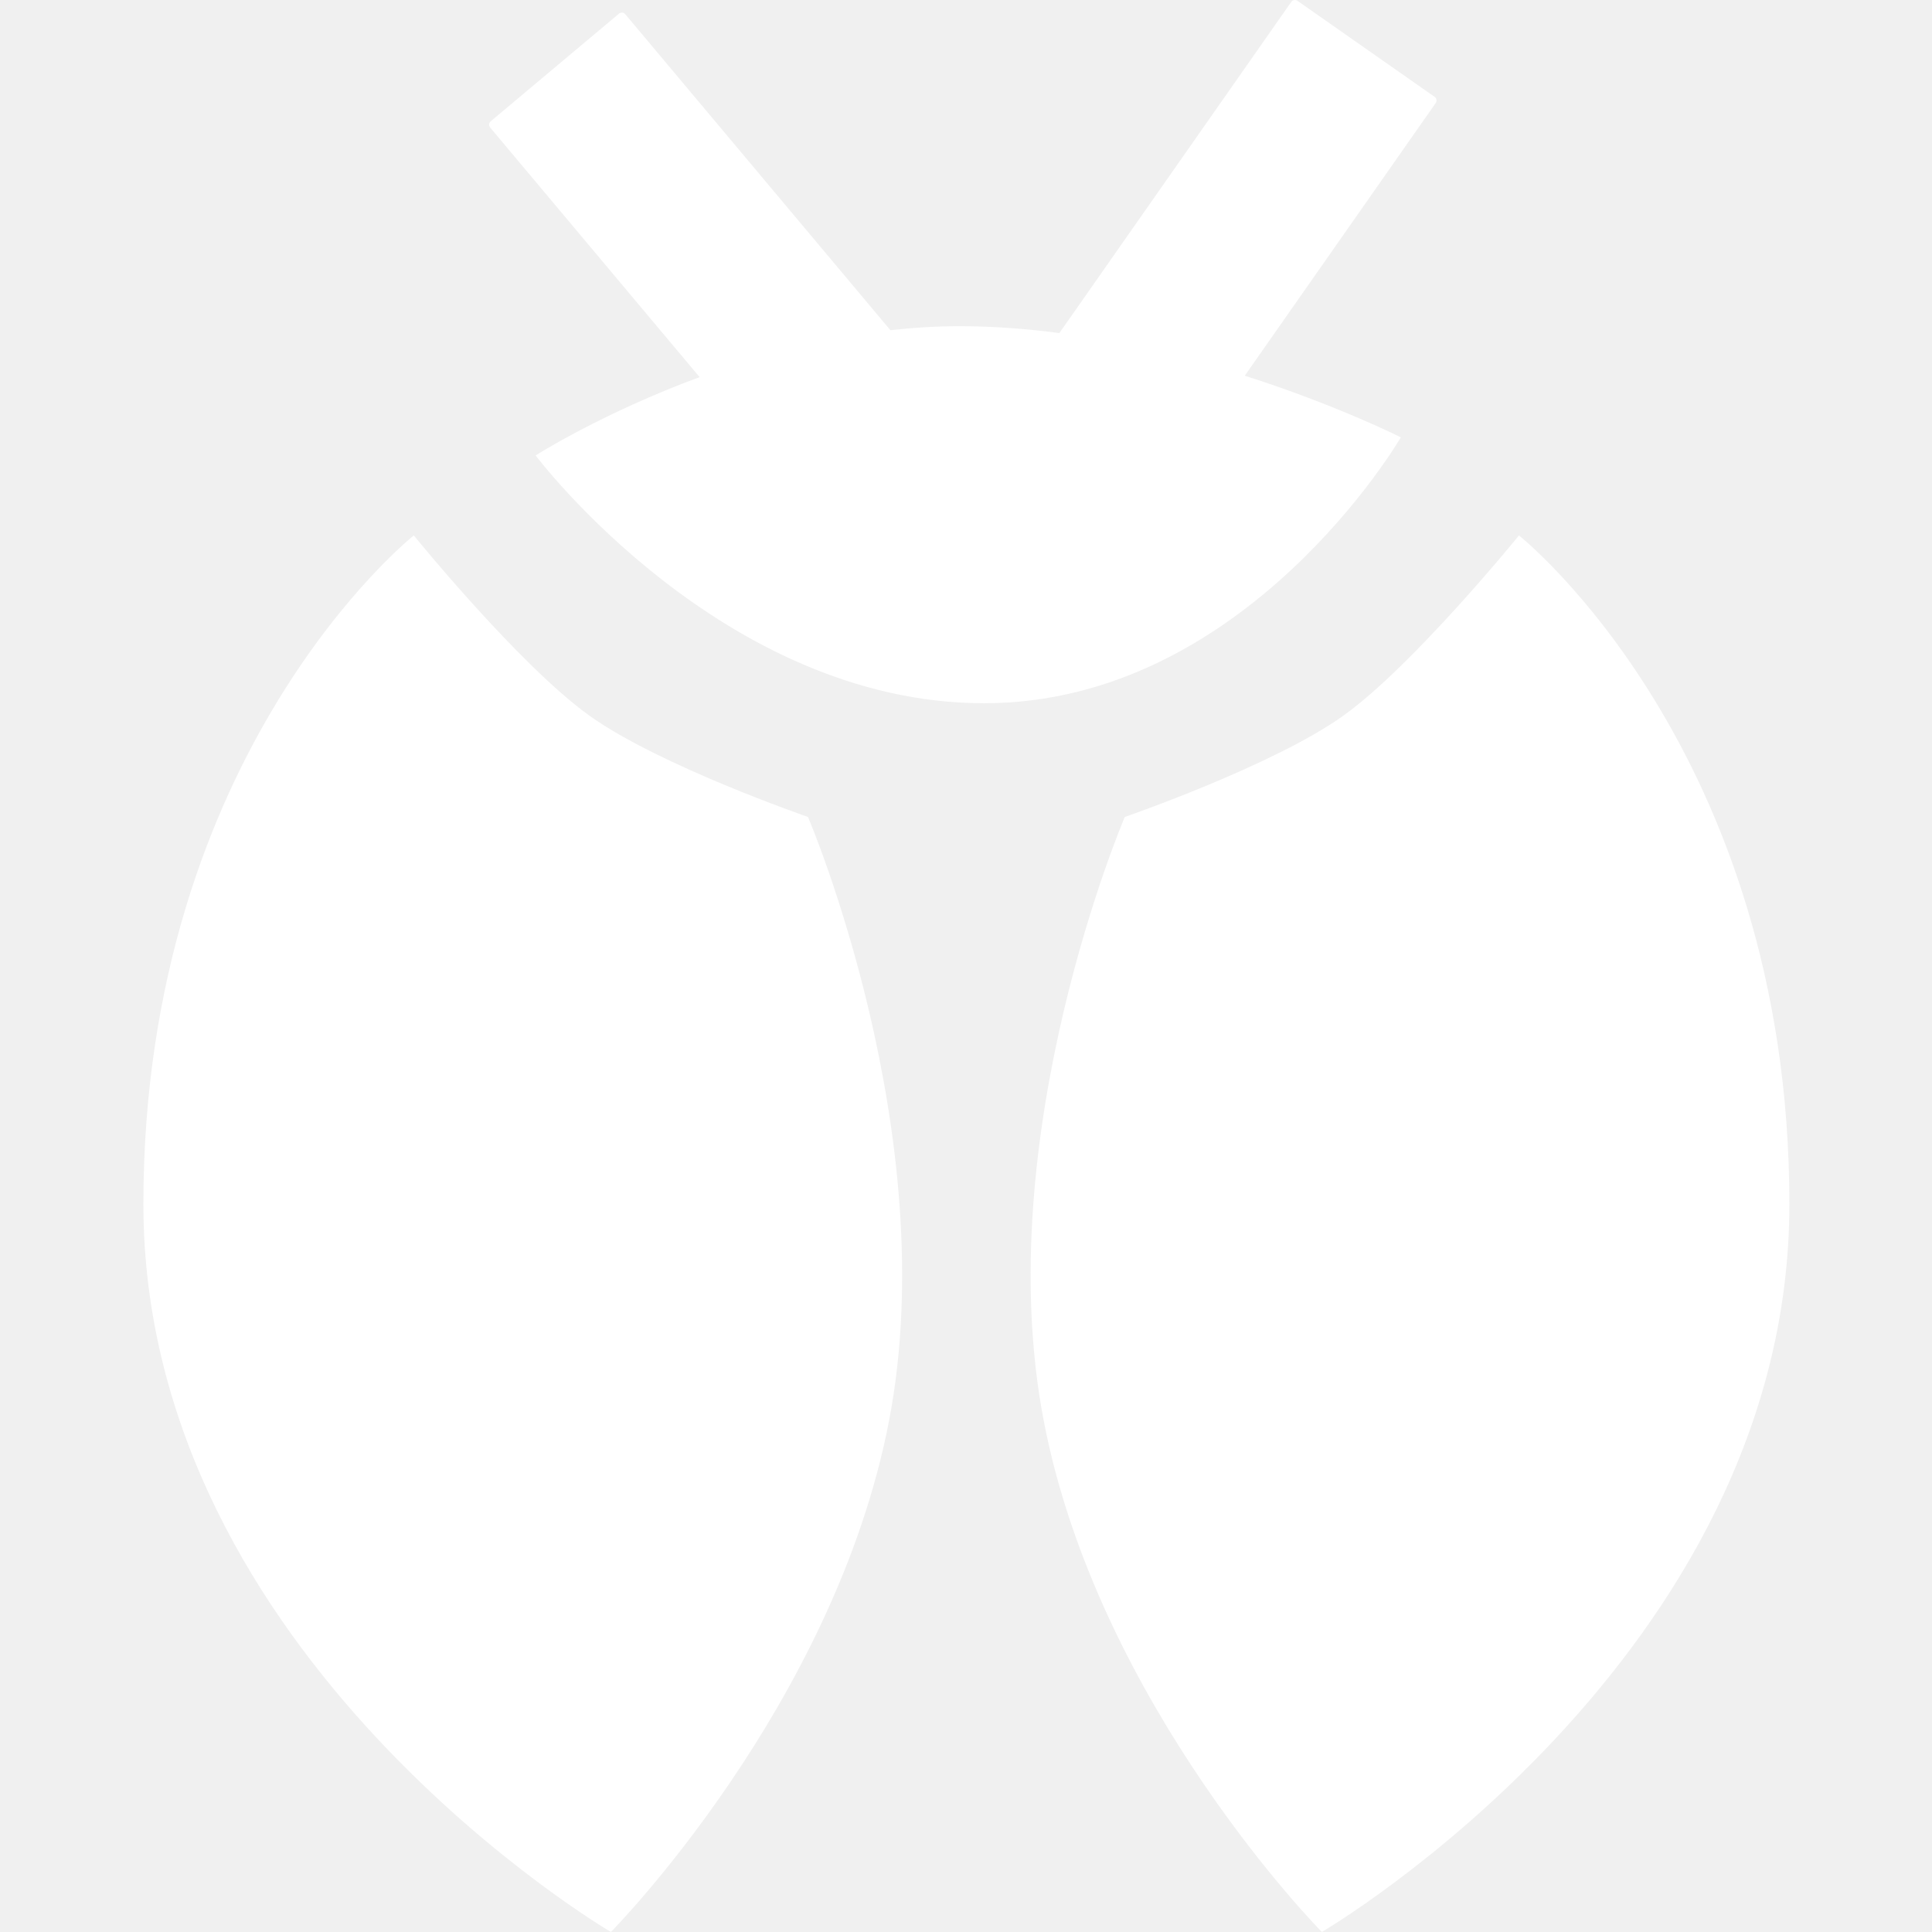
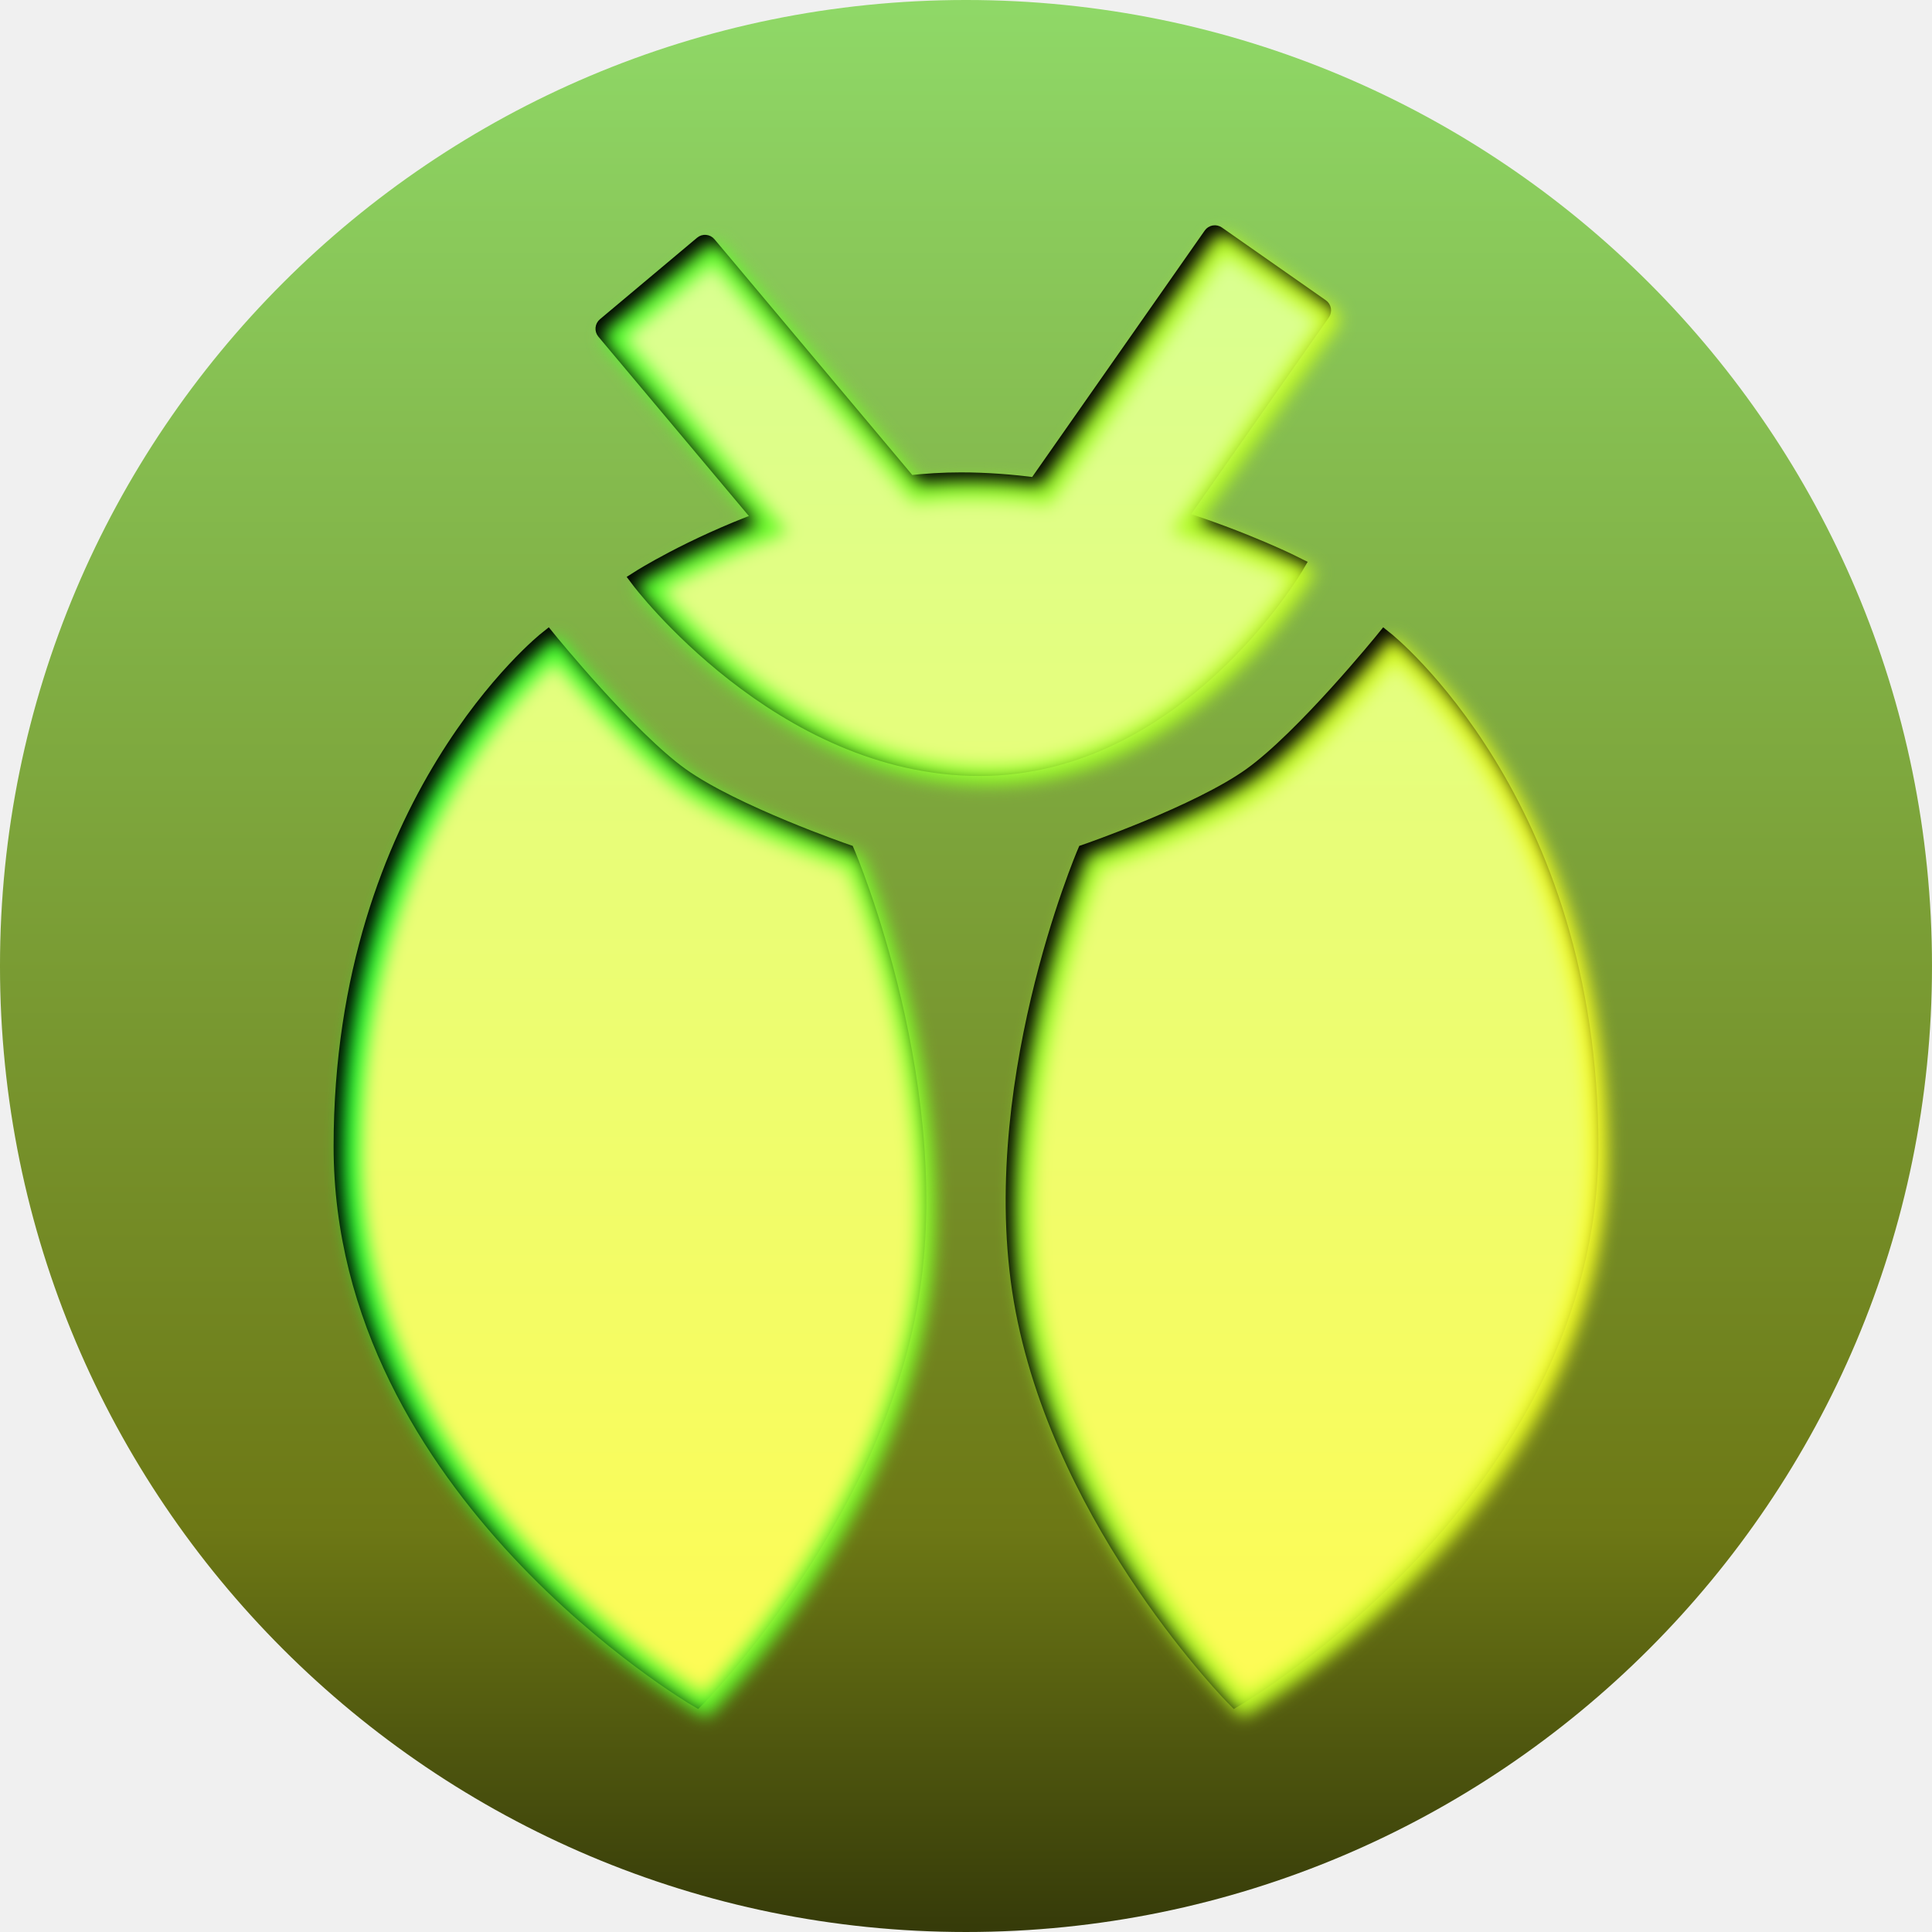
- <svg xmlns="http://www.w3.org/2000/svg" fill="none" height="512" viewBox="0 0 512 512" width="512">
-   <path clip-rule="evenodd" d="m342.198.501c.373-.532 1.105-.661 1.637-.289l36.354 25.456c.532.372.661 1.105.289 1.637l-50.599 72.262c24.599 7.859 41.358 16.336 41.358 16.336s-40.964 70.462-110.443 70.462-118.85-65.672-118.85-65.672 17.506-11.172 43.456-20.754l-55.5-66.141c-.417-.497-.352-1.239.145-1.656l33.997-28.527c.498-.417 1.239-.352 1.656.145l70.272 83.747c6.017-.681 12.147-1.061 18.333-1.061 8.891 0 17.771.676 26.44 1.823zm13.746 189.201c18.541-13.242 46.597-47.804 46.597-47.804s71.664 56.79 71.664 177.206c0 120.415-123.896 192.888-123.896 192.888s-59.195-59.781-73.727-135.562c-14.531-75.781 21.496-159.927 21.496-159.927s39.324-13.559 57.866-26.801zm-199.683 0c-18.541-13.242-46.597-47.804-46.597-47.804s-71.664 56.79-71.664 177.206c0 120.415 123.896 192.888 123.896 192.888s59.195-59.781 73.727-135.562c14.531-75.781-21.496-159.927-21.496-159.927s-39.324-13.559-57.866-26.801z" fill="#fff" fill-rule="evenodd" />
+ <svg xmlns="http://www.w3.org/2000/svg" xmlns:xlink="http://www.w3.org/1999/xlink" viewBox="0 0 178.838 178.838" version="1.1" id="svg16460" xml:space="preserve">
+   <defs id="defs16457">
+     <linearGradient id="linearGradient36978">
+       <stop style="stop-color:#d8ff93;stop-opacity:1;" offset="0" id="stop36974" />
+       <stop style="stop-color:#fffb52;stop-opacity:1;" offset="1" id="stop36976" />
+     </linearGradient>
+     <linearGradient id="linearGradient36970">
+       <stop style="stop-color:#21fd31;stop-opacity:1;" offset="0" id="stop36966" />
+       <stop style="stop-color:#fbfb20;stop-opacity:1;" offset="1" id="stop36968" />
+     </linearGradient>
+     <linearGradient id="linearGradient31173">
+       <stop style="stop-color:#353a09;stop-opacity:1;" offset="0" id="stop31905" />
+       <stop style="stop-color:#6d7815;stop-opacity:1;" offset="0.211" id="stop31171" />
+       <stop style="stop-color:#8fd867;stop-opacity:1;" offset="1" id="stop31169" />
+     </linearGradient>
+     <filter style="color-interpolation-filters:sRGB" id="filter15308" x="-0.059" y="-0.059" width="1.117" height="1.117">
+       <feGaussianBlur result="result6" stdDeviation="3" in="SourceGraphic" id="feGaussianBlur15302" />
+       <feColorMatrix values="1 0 0 0 0 0 1 0 0 0 0 0 1 0 0 0 0 0 1 0 " result="result7" in="SourceGraphic" id="feColorMatrix15304" />
+       <feComposite operator="in" in="result6" in2="result7" id="feComposite15306" result="fbSourceGraphic" />
+       <feColorMatrix result="fbSourceGraphicAlpha" in="fbSourceGraphic" values="0 0 0 -1 0 0 0 0 -1 0 0 0 0 -1 0 0 0 0 1 0" id="feColorMatrix15310" />
+       <feGaussianBlur id="feGaussianBlur15312" stdDeviation="5" result="result3" in="fbSourceGraphic" />
+       <feColorMatrix id="feColorMatrix15314" values="1 0 0 0 0 0 1 0 0 0 0 0 1 0 0 0 0 0 50 0 " result="result7" />
+       <feComposite in2="fbSourceGraphic" id="feComposite15316" operator="in" result="result9" />
+       <feComposite in2="result7" id="feComposite15318" operator="arithmetic" in="result9" k1="0.5" k3="0.5" result="result1" k2="0" k4="0" />
+       <feBlend in2="result1" id="feBlend15320" result="result5" mode="screen" in="fbSourceGraphic" />
+       <feBlend in2="result5" id="feBlend15322" mode="darken" in="result5" result="result6" />
+       <feComposite in2="fbSourceGraphic" id="feComposite15324" operator="in" result="result8" />
+     </filter>
+     <linearGradient xlink:href="#linearGradient31173" id="linearGradient31175" x1="87.089" y1="-3.407" x2="87.089" y2="174.896" gradientUnits="userSpaceOnUse" gradientTransform="translate(4.9316407e-7,-172.3821)" />
+     <filter style="color-interpolation-filters:sRGB;" id="filter36215" x="-0.024" y="-0.02" width="1.054" height="1.048">
+       <feOffset dy="3" dx="3" id="feOffset36205" />
+       <feGaussianBlur stdDeviation="3" result="blur" id="feGaussianBlur36207" />
+       <feFlood flood-color="rgb(0,0,0)" flood-opacity="1" result="flood" id="feFlood36209" />
+       <feComposite in="flood" in2="SourceGraphic" operator="in" result="composite" id="feComposite36211" />
+       <feBlend in="blur" in2="composite" mode="normal" id="feBlend36213" />
+     </filter>
+     <linearGradient xlink:href="#linearGradient36970" id="linearGradient36972" x1="30.8" y1="257.496" x2="484.405" y2="257.496" gradientUnits="userSpaceOnUse" />
+     <linearGradient xlink:href="#linearGradient36978" id="linearGradient36980" x1="257.044" y1="-12.204" x2="257.044" y2="526.659" gradientUnits="userSpaceOnUse" />
+   </defs>
+   <g id="layer1" transform="translate(2.150436,3.227821)">
+     <circle style="fill:url(#linearGradient31175);fill-opacity:1;fill-rule:evenodd;stroke-width:0.265" id="circle3082" cx="87.268" cy="-86.191" r="89.419" transform="scale(1,-1)" />
+     <g style="fill:url(#linearGradient36980);fill-opacity:1" id="g30078" transform="matrix(0.2645833,0,0,0.2645833,19.50799,18.45878)">
+       <path clip-rule="evenodd" d="m 342.198,0.501 c 0.373,-0.532 1.105,-0.661 1.637,-0.289 L 380.189,25.668 c 0.532,0.372 0.661,1.105 0.289,1.637 l -50.599,72.262 c 24.599,7.859 41.358,16.336 41.358,16.336 0,0 -40.964,70.462 -110.443,70.462 -69.479,0 -118.85,-65.672 -118.85,-65.672 0,0 17.506,-11.172 43.456,-20.754 L 129.9,33.798 c -0.417,-0.497 -0.352,-1.239 0.145,-1.656 L 164.042,3.615 c 0.498,-0.417 1.239,-0.352 1.656,0.145 L 235.97,87.506 c 6.017,-0.681 12.147,-1.061 18.333,-1.061 8.891,0 17.771,0.676 26.44,1.823 z M 355.944,189.702 c 18.541,-13.242 46.597,-47.804 46.597,-47.804 0,0 71.664,56.79 71.664,177.206 0,120.415 -123.896,192.888 -123.896,192.888 0,0 -59.195,-59.781 -73.727,-135.562 -14.531,-75.781 21.496,-159.927 21.496,-159.927 0,0 39.324,-13.559 57.866,-26.801 z m -199.683,0 c -18.541,-13.242 -46.597,-47.804 -46.597,-47.804 0,0 -71.664,56.79 -71.664,177.206 0,120.415 123.896,192.888 123.896,192.888 0,0 59.195,-59.781 73.727,-135.562 14.531,-75.781 -21.496,-159.927 -21.496,-159.927 0,0 -39.324,-13.559 -57.866,-26.801 z" fill="#ffffff" fill-rule="evenodd" id="path30069" style="filter:url(#filter36215);stroke:url(#linearGradient36972);stroke-width:6.293;stroke-dasharray:none;fill:url(#linearGradient36980);fill-opacity:1" />
+     </g>
+   </g>
</svg>
